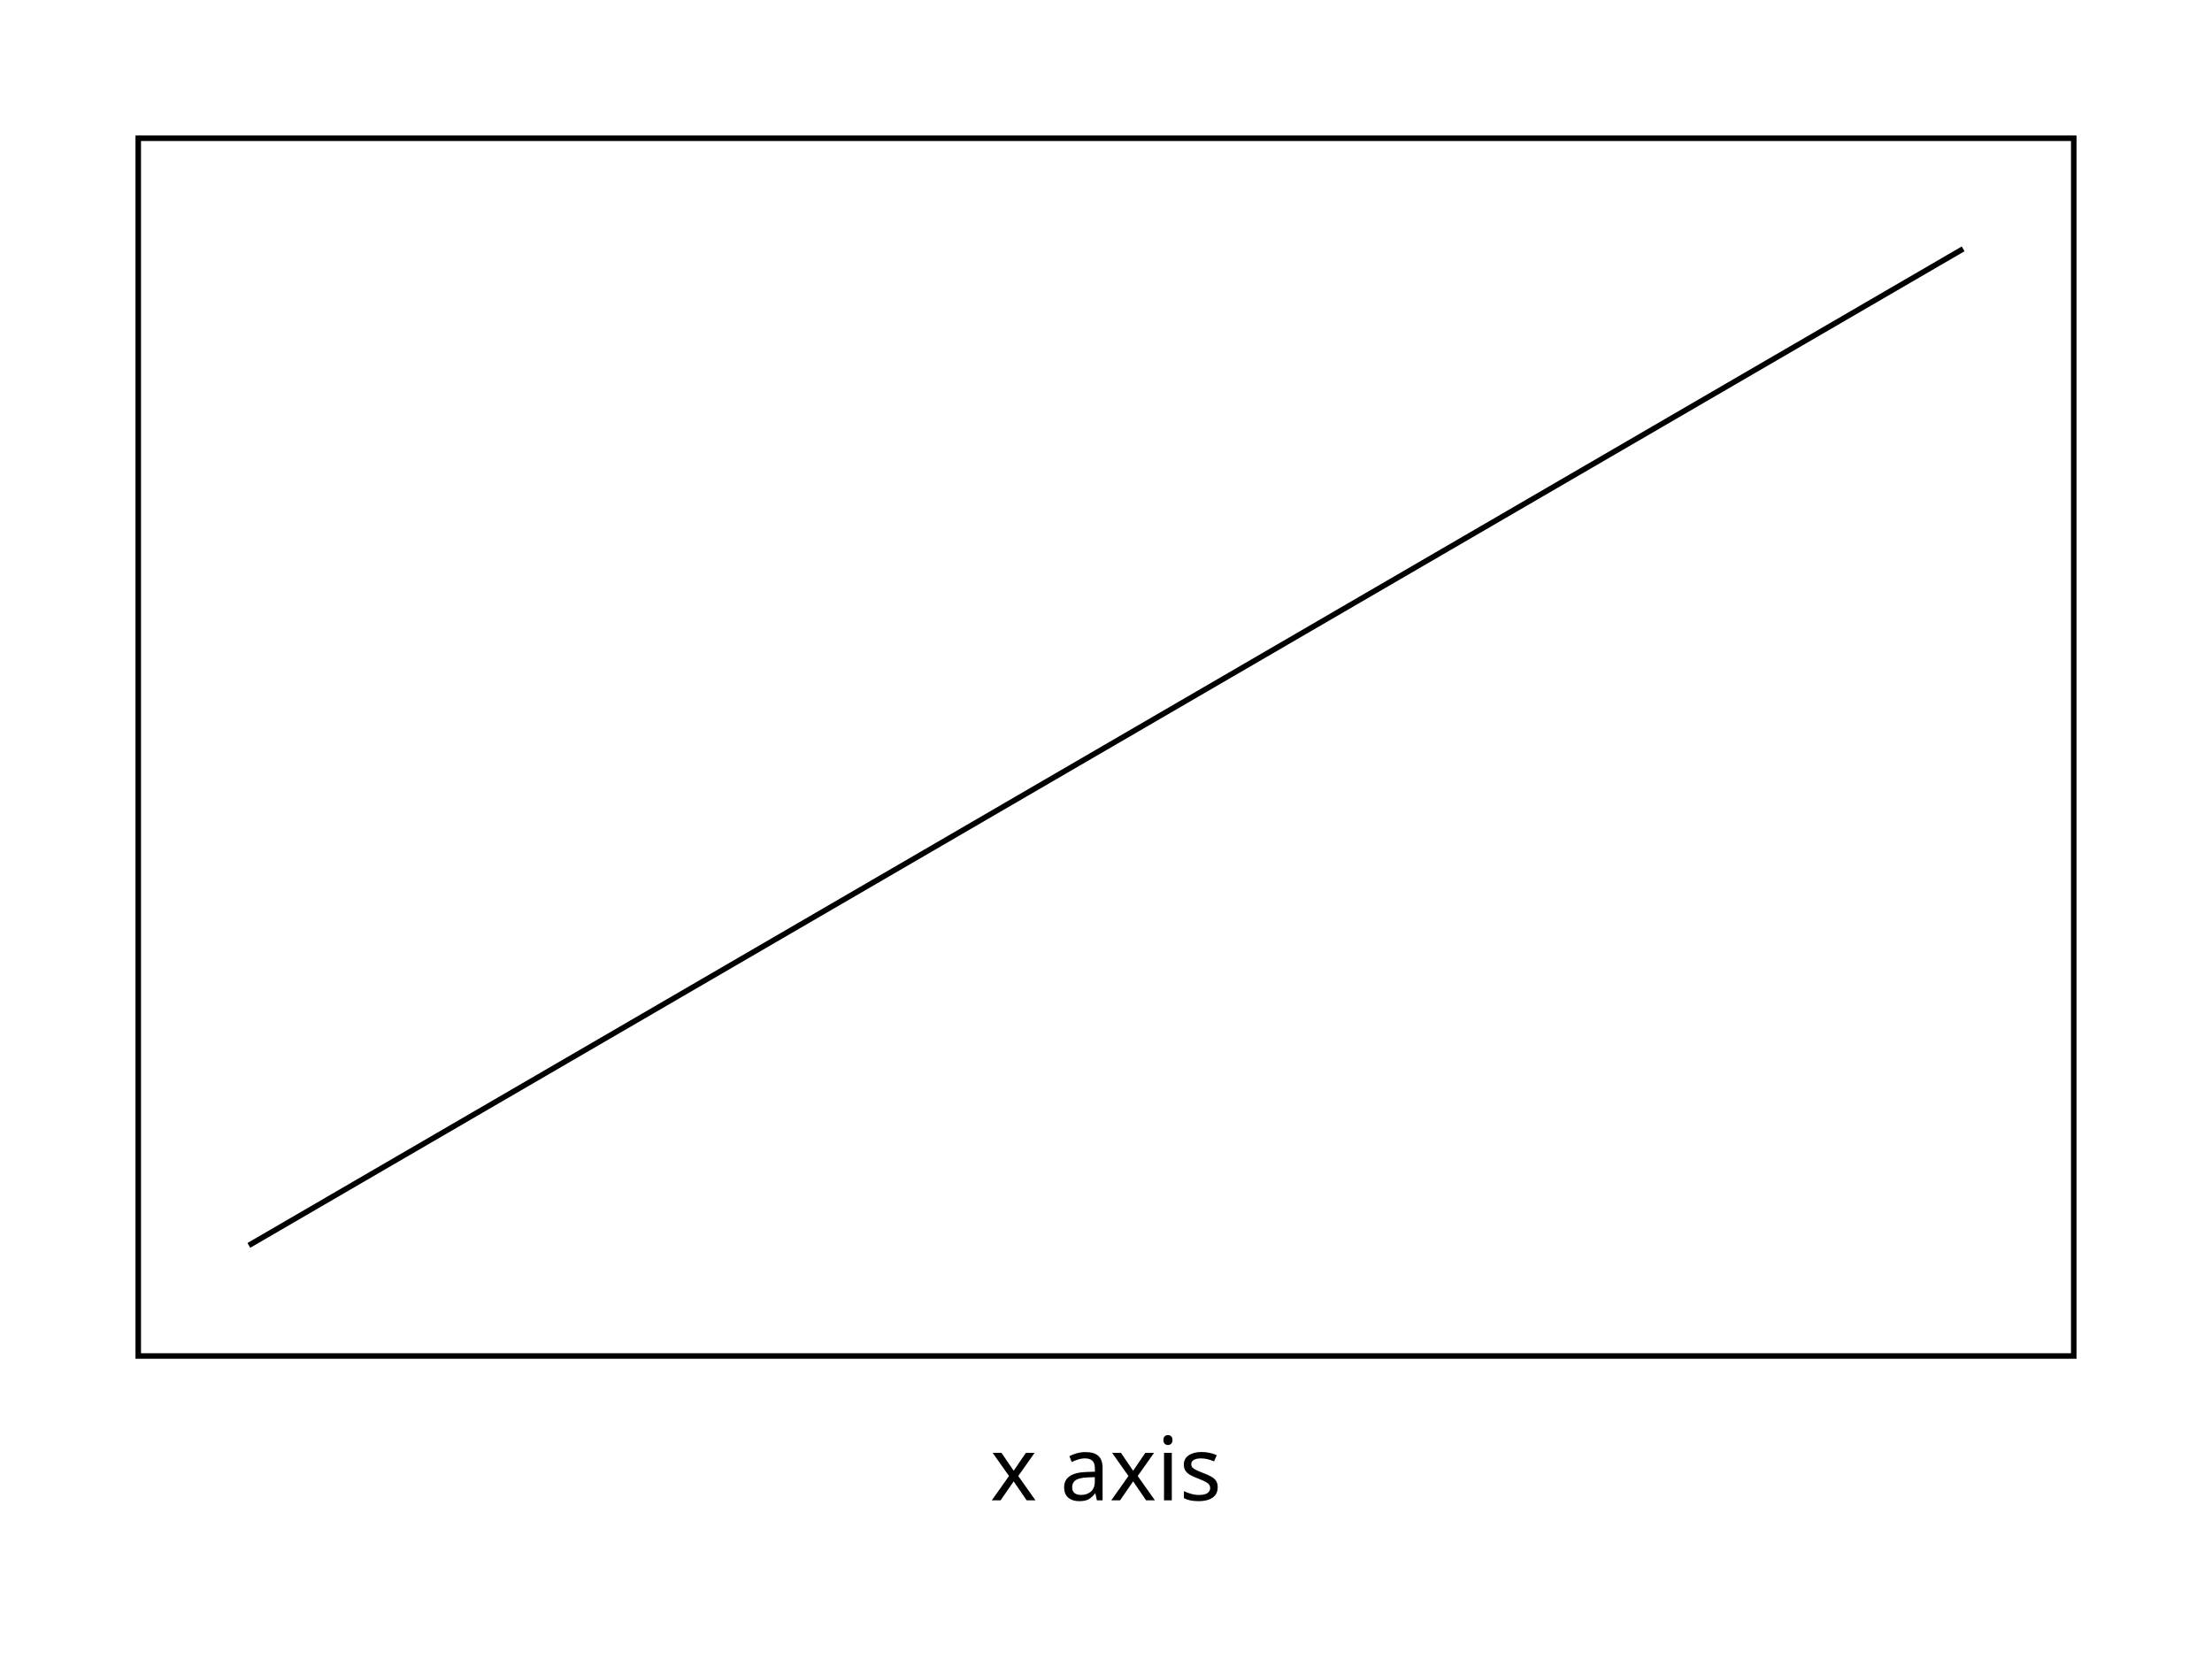
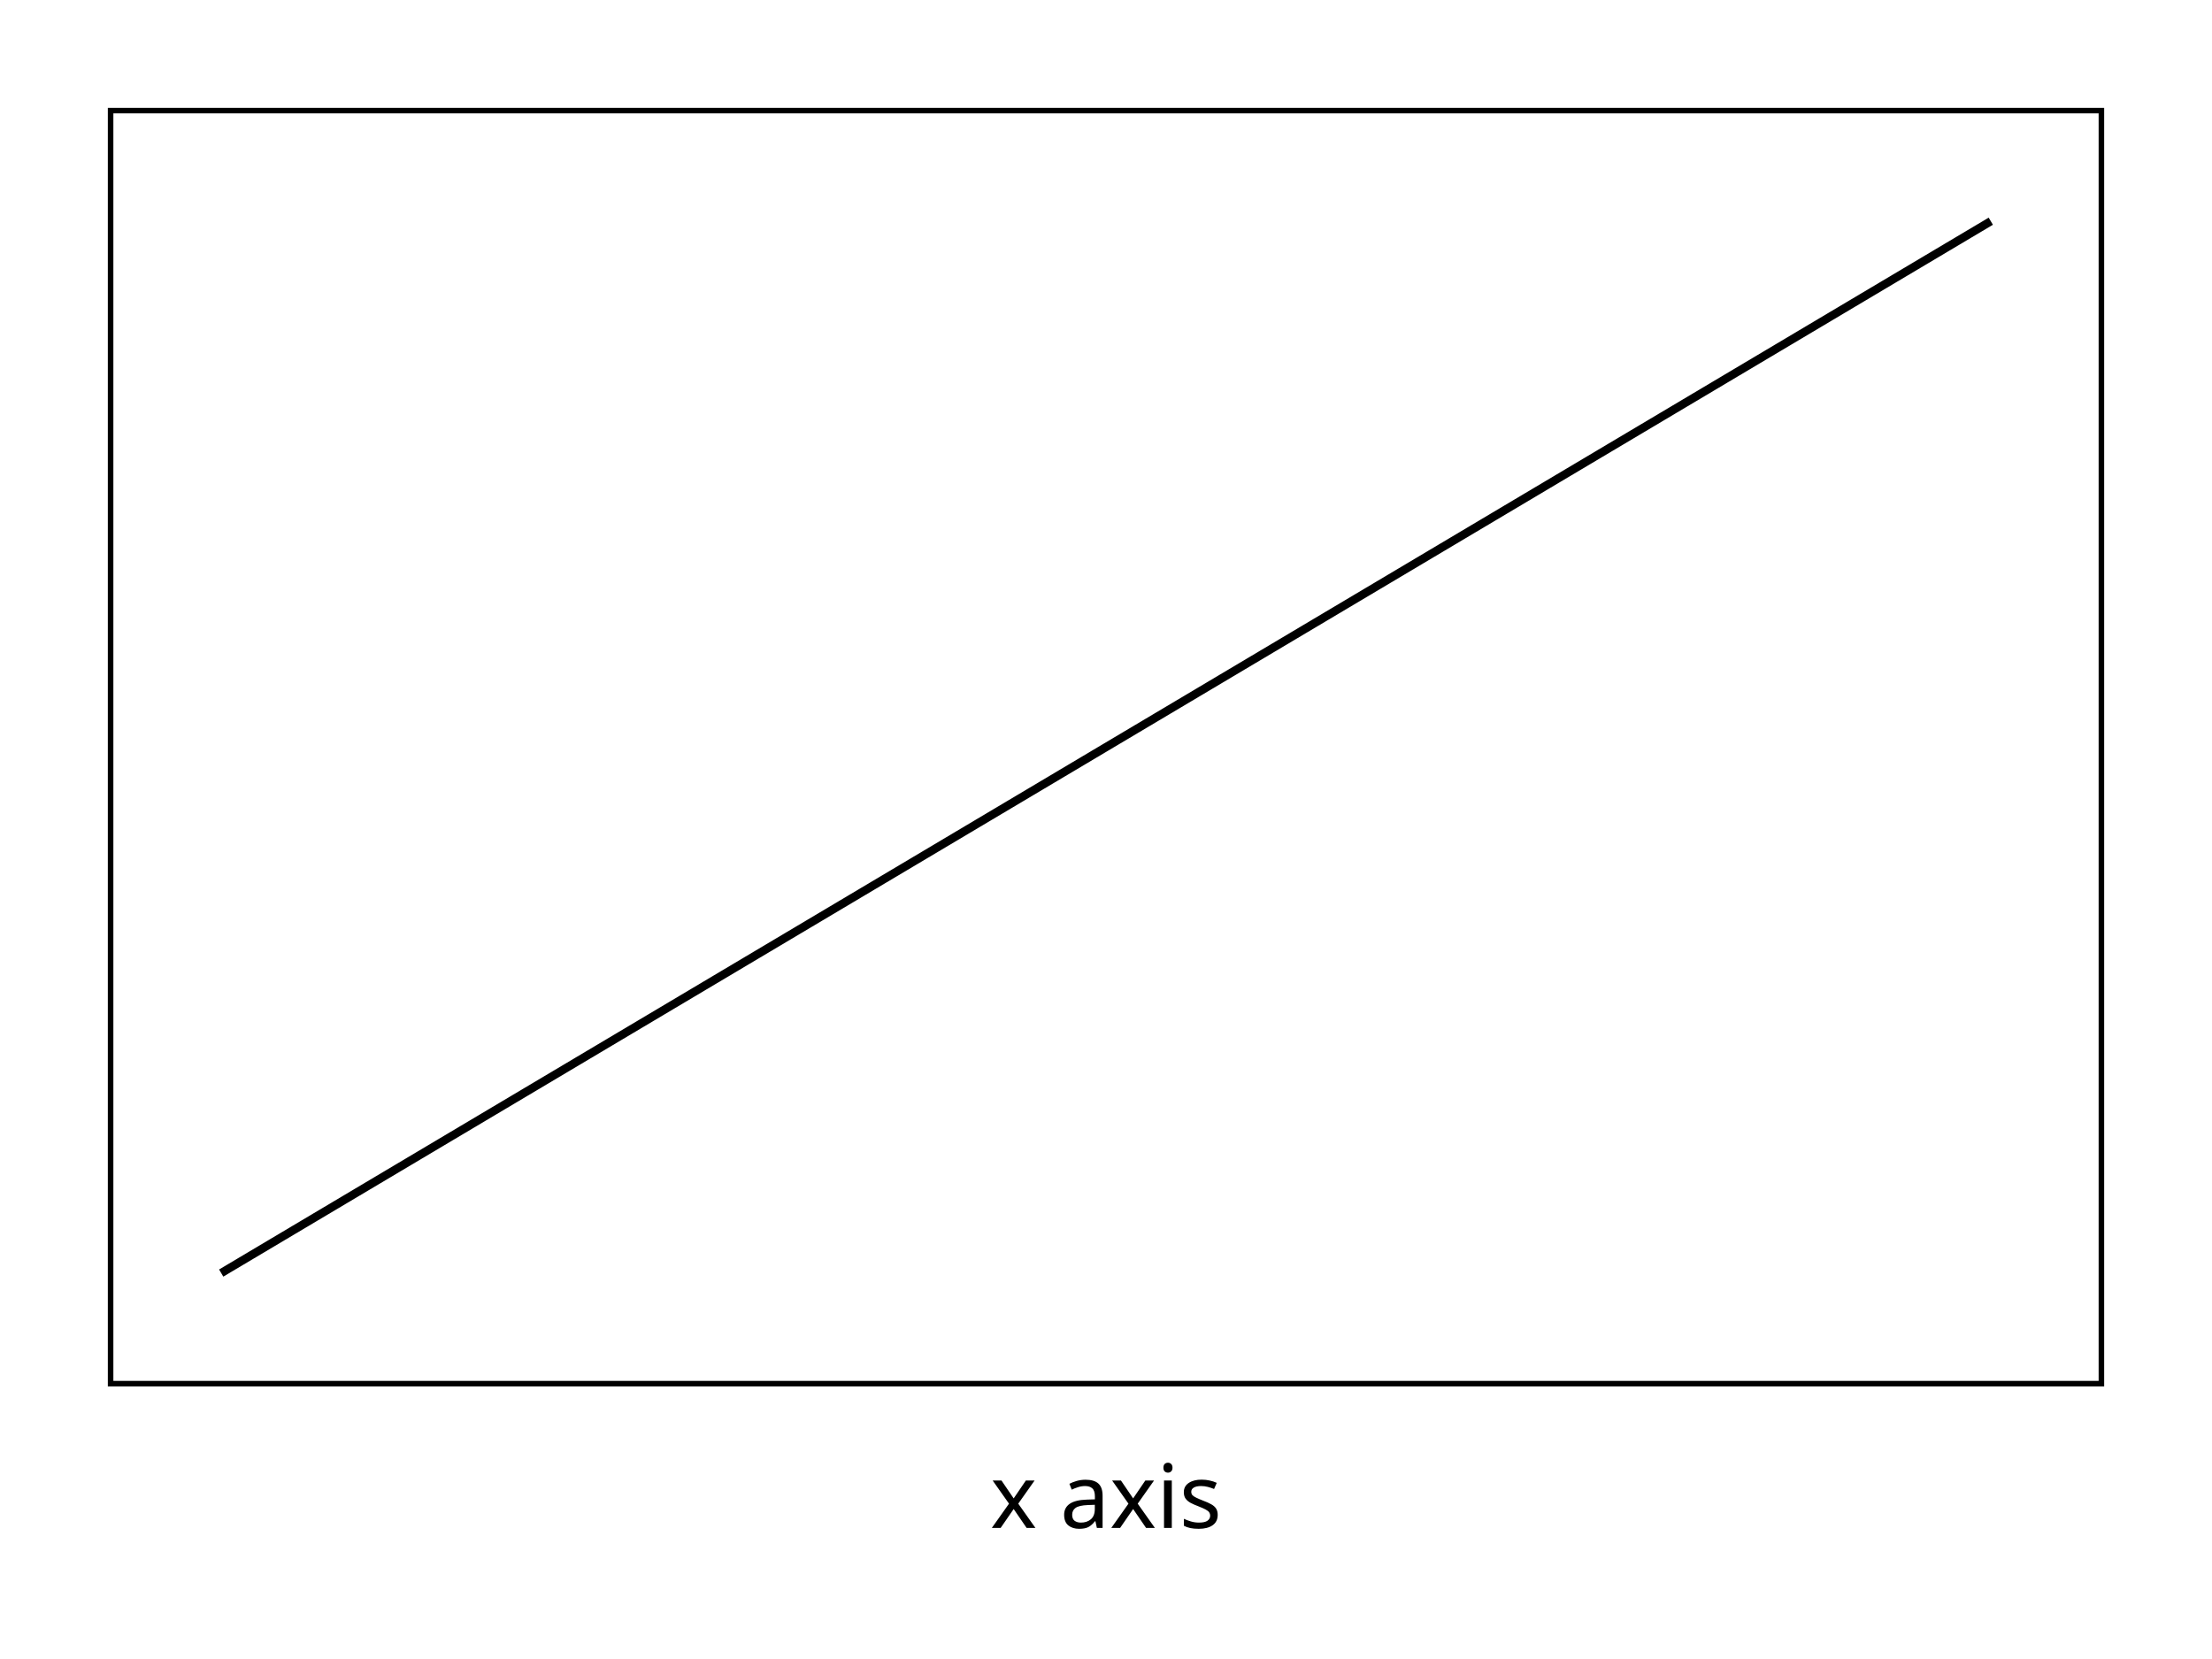
<svg xmlns="http://www.w3.org/2000/svg" height="300" viewBox="0 0 400 300" width="400">
  <rect fill="#ffffff" height="100%" width="100%" />
  <clipPath id="eidoplot-clip1">
-     <path d="M25,25 L375,25 L375,245.208 L25,245.208 z" />
+     <path d="M20,20 L380,20 L380,250.208 L20,250.208 z" />
  </clipPath>
  <g clip-path="url(#eidoplot-clip1)">
-     <path d="M45,225.208 L200,135.104 L355,45" fill="none" stroke="#000000" stroke-width="1" />
+     <path d="M40,230.208 L200,135.104 L360,40" fill="none" stroke="#000000" stroke-width="1.5" />
  </g>
-   <text dominant-baseline="hanging" fill="#000000" font-family="sans-serif" font-size="16" font-stretch="normal" font-style="normal" font-weight="400" text-anchor="middle" text-rendering="optimizeLegibility" transform="matrix(1 0 0 1 200 258.888)">
+   <text dominant-baseline="hanging" fill="#000000" font-family="sans-serif" font-size="16" font-stretch="normal" font-style="normal" font-weight="400" text-anchor="middle" text-rendering="optimizeLegibility" transform="matrix(1 0 0 1 200 263.888)">
x axis
</text>
-   <rect fill="none" height="220.208" stroke="#000000" stroke-width="1" width="350" x="25" y="25" />
+   <rect fill="none" height="230.208" stroke="#000000" stroke-width="1" width="360" x="20" y="20" />
</svg>
